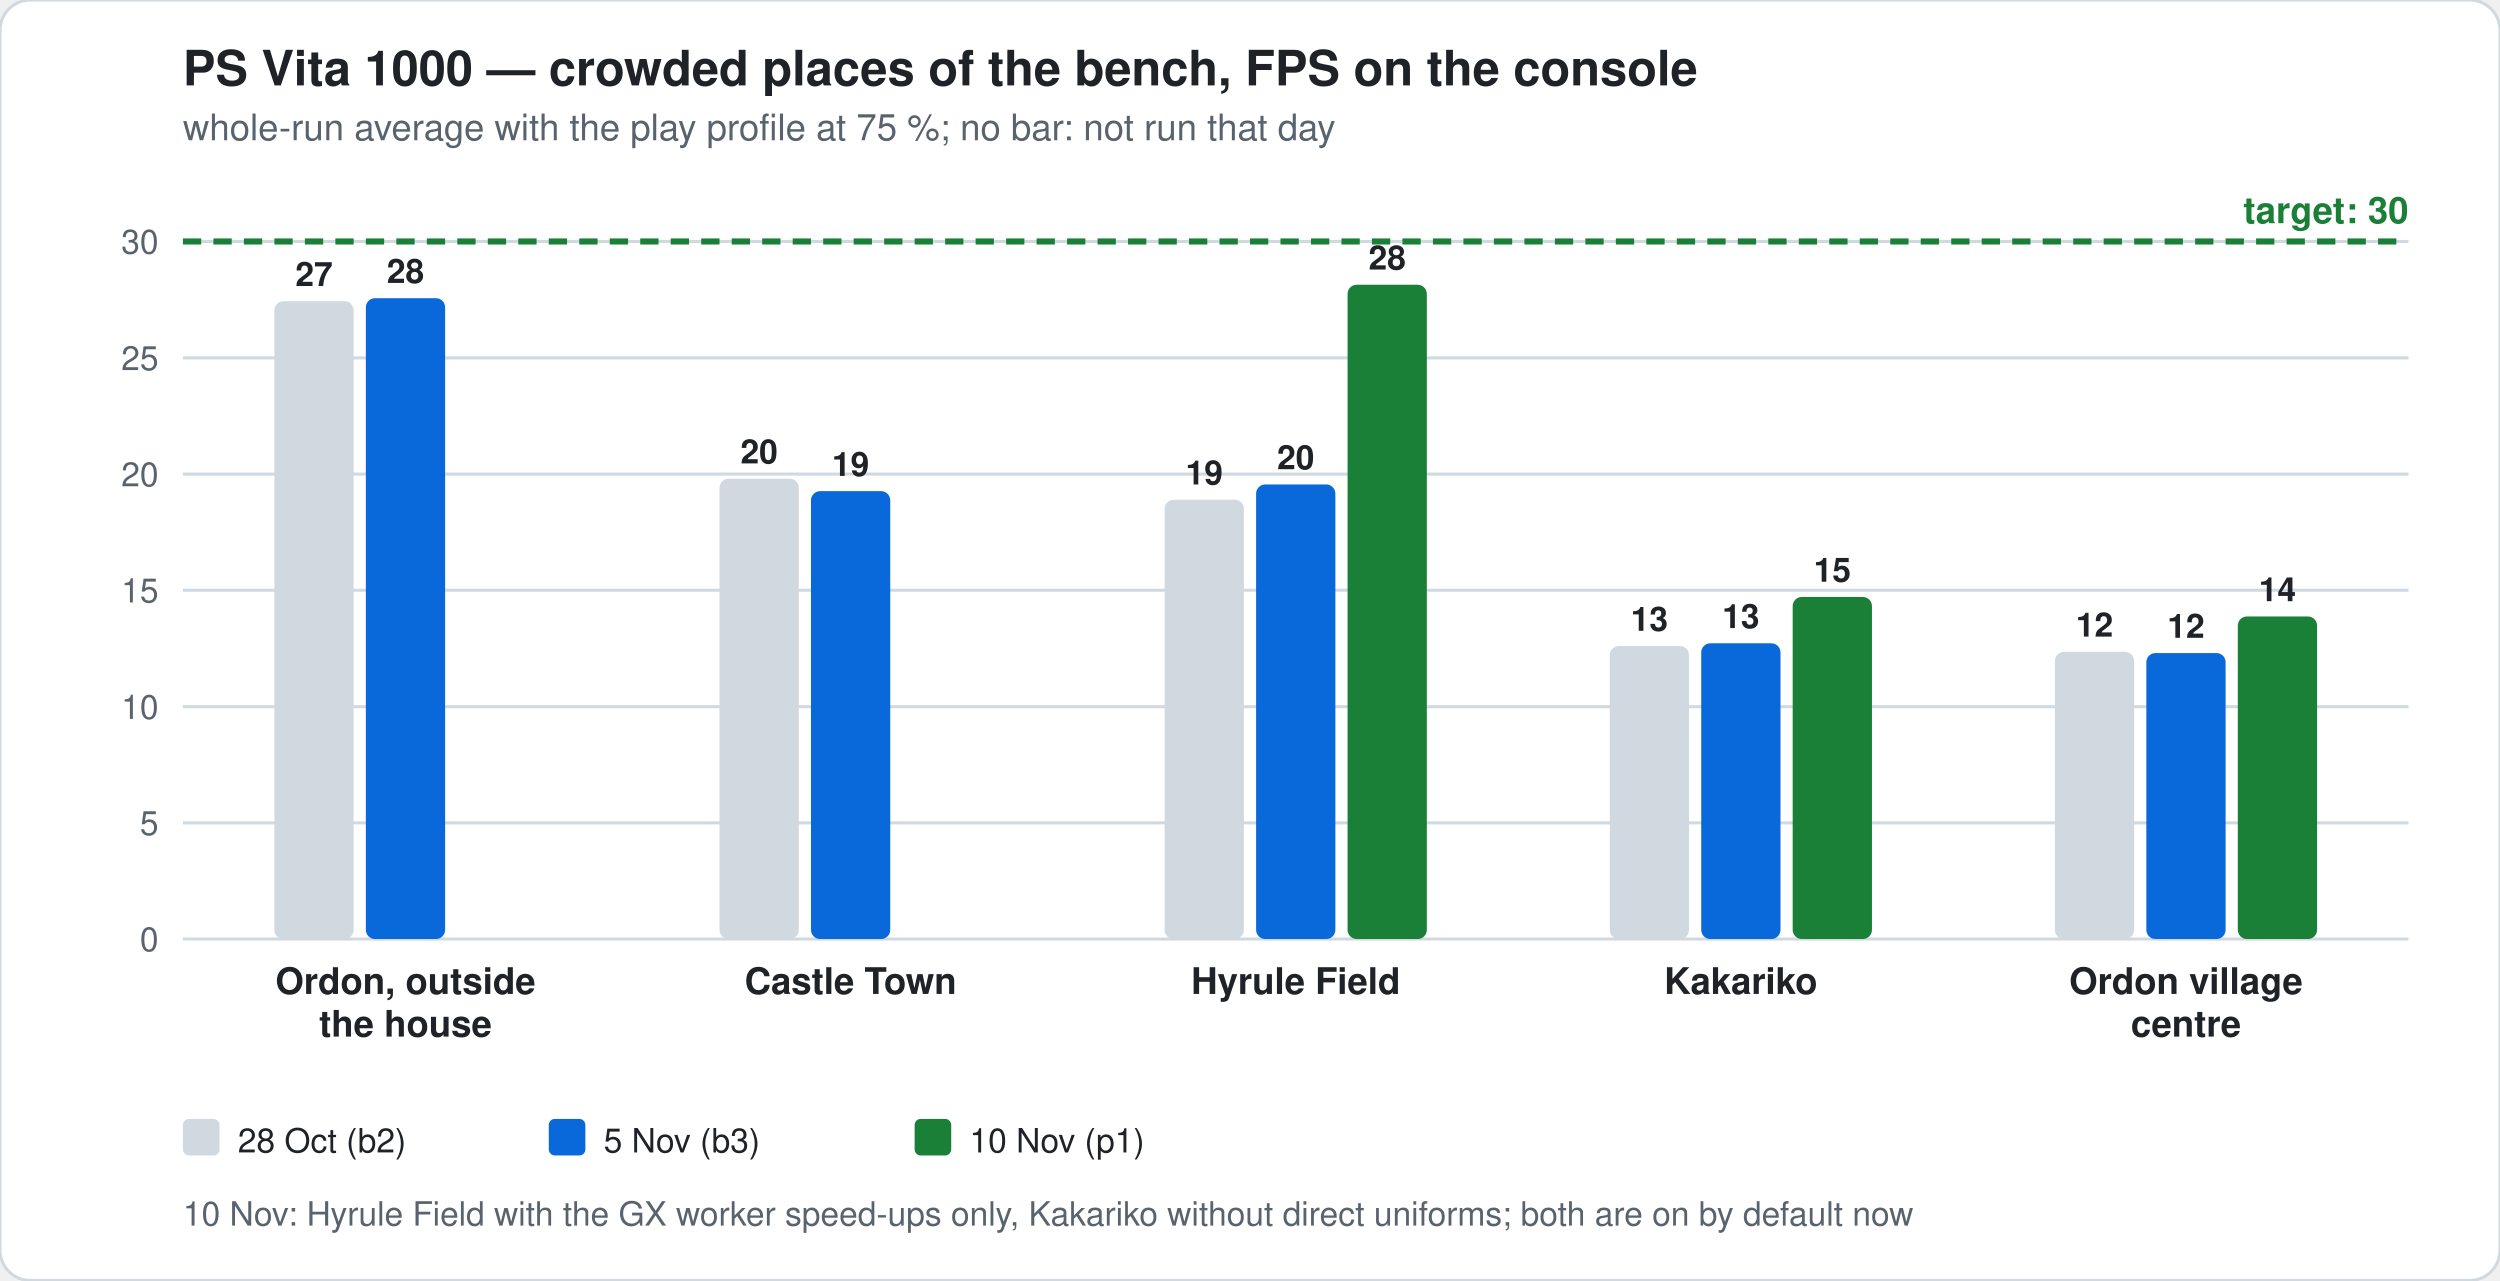
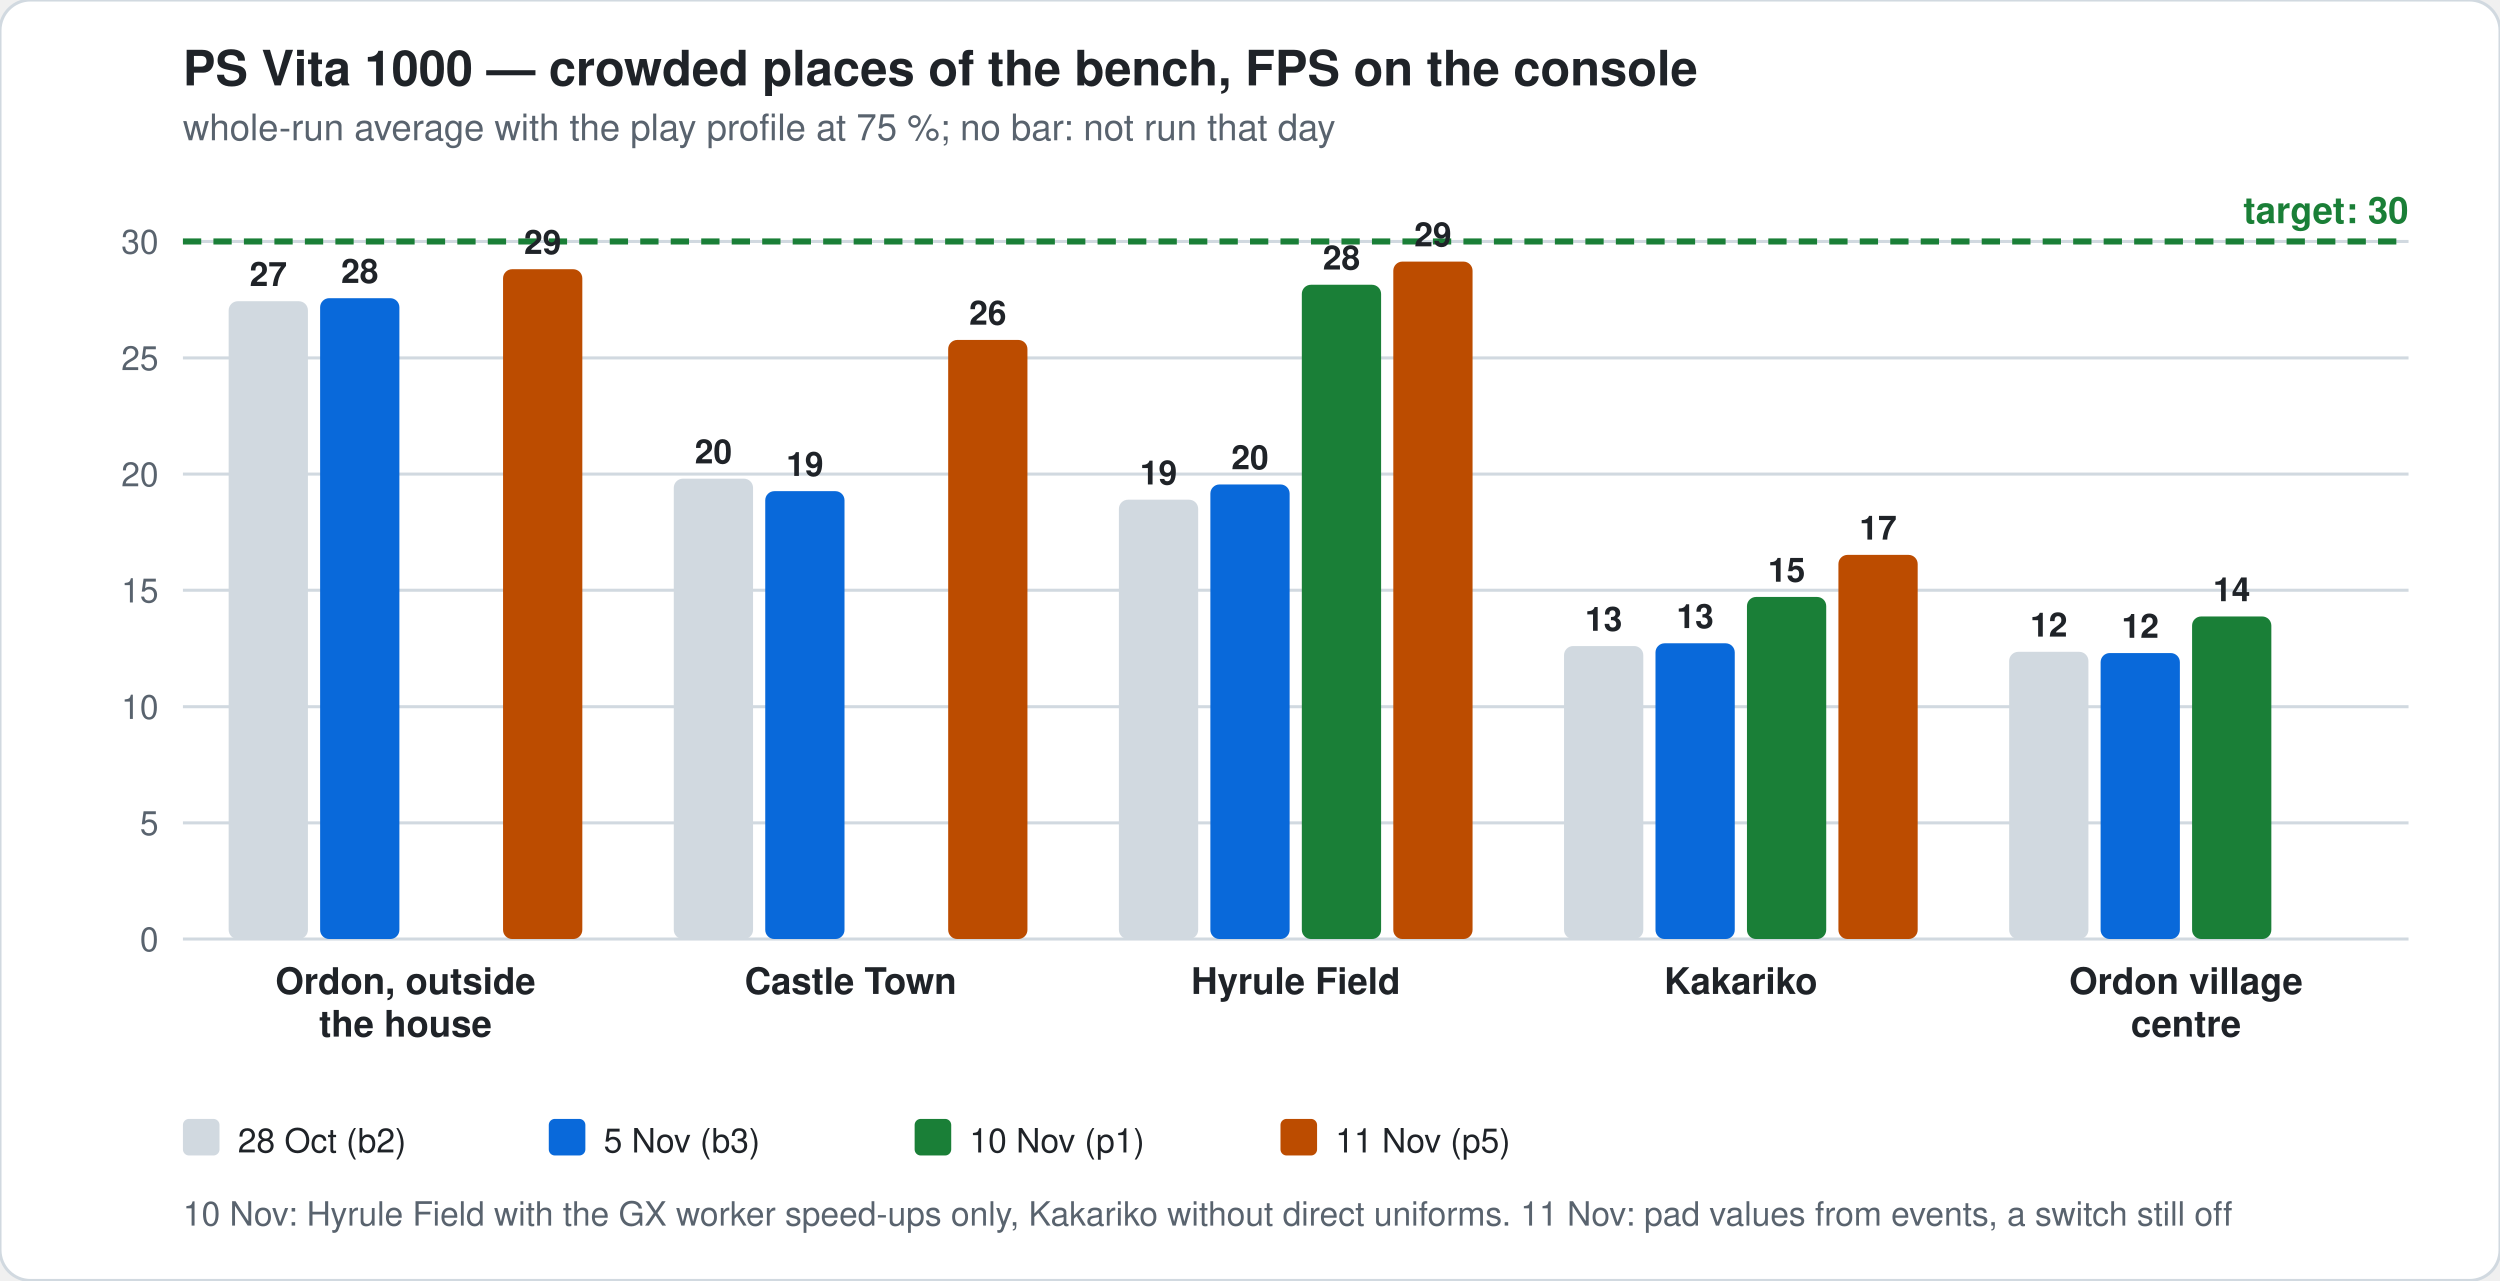
<svg xmlns="http://www.w3.org/2000/svg" viewBox="0 0 820 420" width="820" height="420">
  <rect width="820" height="420" rx="10" fill="#ffffff" stroke="#d1d9e0" />
  <text x="60.0" y="28.0" font-family="-apple-system,Segoe UI,Helvetica,Arial,sans-serif" font-size="16" fill="#1f2328" text-anchor="start" font-weight="600">PS Vita 1000 — crowded places of the bench, FPS on the console</text>
  <text x="60.0" y="46.0" font-family="-apple-system,Segoe UI,Helvetica,Arial,sans-serif" font-size="12" fill="#59636e" text-anchor="start" font-weight="normal">whole-run average with the play profile at 75 %; no bar: not run that day</text>
  <line x1="60" x2="790" y1="308.0" y2="308.0" stroke="#d1d9e0" />
  <text x="52.0" y="312.0" font-family="-apple-system,Segoe UI,Helvetica,Arial,sans-serif" font-size="11" fill="#59636e" text-anchor="end" font-weight="normal">0</text>
  <line x1="60" x2="790" y1="269.9" y2="269.9" stroke="#d1d9e0" />
  <text x="52.0" y="273.9" font-family="-apple-system,Segoe UI,Helvetica,Arial,sans-serif" font-size="11" fill="#59636e" text-anchor="end" font-weight="normal">5</text>
  <line x1="60" x2="790" y1="231.8" y2="231.8" stroke="#d1d9e0" />
  <text x="52.0" y="235.8" font-family="-apple-system,Segoe UI,Helvetica,Arial,sans-serif" font-size="11" fill="#59636e" text-anchor="end" font-weight="normal">10</text>
  <line x1="60" x2="790" y1="193.6" y2="193.6" stroke="#d1d9e0" />
  <text x="52.0" y="197.6" font-family="-apple-system,Segoe UI,Helvetica,Arial,sans-serif" font-size="11" fill="#59636e" text-anchor="end" font-weight="normal">15</text>
  <line x1="60" x2="790" y1="155.5" y2="155.5" stroke="#d1d9e0" />
  <text x="52.0" y="159.5" font-family="-apple-system,Segoe UI,Helvetica,Arial,sans-serif" font-size="11" fill="#59636e" text-anchor="end" font-weight="normal">20</text>
  <line x1="60" x2="790" y1="117.4" y2="117.4" stroke="#d1d9e0" />
  <text x="52.0" y="121.4" font-family="-apple-system,Segoe UI,Helvetica,Arial,sans-serif" font-size="11" fill="#59636e" text-anchor="end" font-weight="normal">25</text>
  <line x1="60" x2="790" y1="79.2" y2="79.2" stroke="#d1d9e0" />
  <text x="52.0" y="83.2" font-family="-apple-system,Segoe UI,Helvetica,Arial,sans-serif" font-size="11" fill="#59636e" text-anchor="end" font-weight="normal">30</text>
  <line x1="60" x2="790" y1="79.2" y2="79.2" stroke="#1a7f37" stroke-width="2" stroke-dasharray="6 4" />
  <text x="790.0" y="73.2" font-family="-apple-system,Segoe UI,Helvetica,Arial,sans-serif" font-size="12" fill="#1a7f37" text-anchor="end" font-weight="600">target: 30</text>
-   <rect x="90.0" y="98.8" width="26" height="209.2" rx="3" fill="#d1d9e0" />
-   <text x="103.0" y="93.8" font-family="-apple-system,Segoe UI,Helvetica,Arial,sans-serif" font-size="11" fill="#1f2328" text-anchor="middle" font-weight="600">27</text>
-   <rect x="120.0" y="97.8" width="26" height="210.2" rx="3" fill="#0969da" />
-   <text x="133.0" y="92.8" font-family="-apple-system,Segoe UI,Helvetica,Arial,sans-serif" font-size="11" fill="#1f2328" text-anchor="middle" font-weight="600">28</text>
+   <rect x="75.0" y="98.8" width="26" height="209.2" rx="3" fill="#d1d9e0" />
+   <text x="88.0" y="93.8" font-family="-apple-system,Segoe UI,Helvetica,Arial,sans-serif" font-size="11" fill="#1f2328" text-anchor="middle" font-weight="600">27</text>
+   <rect x="105.0" y="97.8" width="26" height="210.2" rx="3" fill="#0969da" />
+   <text x="118.0" y="92.8" font-family="-apple-system,Segoe UI,Helvetica,Arial,sans-serif" font-size="11" fill="#1f2328" text-anchor="middle" font-weight="600">28</text>
+   <rect x="165.0" y="88.3" width="26" height="219.7" rx="3" fill="#bc4c00" />
+   <text x="178.0" y="83.3" font-family="-apple-system,Segoe UI,Helvetica,Arial,sans-serif" font-size="11" fill="#1f2328" text-anchor="middle" font-weight="600">29</text>
  <text x="133.0" y="326.0" font-family="-apple-system,Segoe UI,Helvetica,Arial,sans-serif" font-size="12" fill="#1f2328" text-anchor="middle" font-weight="600">Ordon, outside</text>
  <text x="133.0" y="340.0" font-family="-apple-system,Segoe UI,Helvetica,Arial,sans-serif" font-size="12" fill="#1f2328" text-anchor="middle" font-weight="600">the house</text>
-   <rect x="236.0" y="157.0" width="26" height="151.0" rx="3" fill="#d1d9e0" />
-   <text x="249.0" y="152.0" font-family="-apple-system,Segoe UI,Helvetica,Arial,sans-serif" font-size="11" fill="#1f2328" text-anchor="middle" font-weight="600">20</text>
-   <rect x="266.0" y="161.1" width="26" height="146.9" rx="3" fill="#0969da" />
-   <text x="279.0" y="156.1" font-family="-apple-system,Segoe UI,Helvetica,Arial,sans-serif" font-size="11" fill="#1f2328" text-anchor="middle" font-weight="600">19</text>
+   <rect x="221.0" y="157.0" width="26" height="151.0" rx="3" fill="#d1d9e0" />
+   <text x="234.0" y="152.0" font-family="-apple-system,Segoe UI,Helvetica,Arial,sans-serif" font-size="11" fill="#1f2328" text-anchor="middle" font-weight="600">20</text>
+   <rect x="251.0" y="161.1" width="26" height="146.9" rx="3" fill="#0969da" />
+   <text x="264.0" y="156.1" font-family="-apple-system,Segoe UI,Helvetica,Arial,sans-serif" font-size="11" fill="#1f2328" text-anchor="middle" font-weight="600">19</text>
+   <rect x="311.0" y="111.5" width="26" height="196.5" rx="3" fill="#bc4c00" />
+   <text x="324.0" y="106.5" font-family="-apple-system,Segoe UI,Helvetica,Arial,sans-serif" font-size="11" fill="#1f2328" text-anchor="middle" font-weight="600">26</text>
  <text x="279.0" y="326.0" font-family="-apple-system,Segoe UI,Helvetica,Arial,sans-serif" font-size="12" fill="#1f2328" text-anchor="middle" font-weight="600">Castle Town</text>
-   <rect x="382.0" y="163.9" width="26" height="144.1" rx="3" fill="#d1d9e0" />
-   <text x="395.0" y="158.9" font-family="-apple-system,Segoe UI,Helvetica,Arial,sans-serif" font-size="11" fill="#1f2328" text-anchor="middle" font-weight="600">19</text>
-   <rect x="412.0" y="158.9" width="26" height="149.1" rx="3" fill="#0969da" />
-   <text x="425.0" y="153.9" font-family="-apple-system,Segoe UI,Helvetica,Arial,sans-serif" font-size="11" fill="#1f2328" text-anchor="middle" font-weight="600">20</text>
-   <rect x="442.0" y="93.4" width="26" height="214.6" rx="3" fill="#1a7f37" />
-   <text x="455.0" y="88.4" font-family="-apple-system,Segoe UI,Helvetica,Arial,sans-serif" font-size="11" fill="#1f2328" text-anchor="middle" font-weight="600">28</text>
+   <rect x="367.0" y="163.9" width="26" height="144.1" rx="3" fill="#d1d9e0" />
+   <text x="380.0" y="158.9" font-family="-apple-system,Segoe UI,Helvetica,Arial,sans-serif" font-size="11" fill="#1f2328" text-anchor="middle" font-weight="600">19</text>
+   <rect x="397.0" y="158.9" width="26" height="149.1" rx="3" fill="#0969da" />
+   <text x="410.0" y="153.9" font-family="-apple-system,Segoe UI,Helvetica,Arial,sans-serif" font-size="11" fill="#1f2328" text-anchor="middle" font-weight="600">20</text>
+   <rect x="427.0" y="93.4" width="26" height="214.6" rx="3" fill="#1a7f37" />
+   <text x="440.0" y="88.4" font-family="-apple-system,Segoe UI,Helvetica,Arial,sans-serif" font-size="11" fill="#1f2328" text-anchor="middle" font-weight="600">28</text>
+   <rect x="457.0" y="85.8" width="26" height="222.2" rx="3" fill="#bc4c00" />
+   <text x="470.0" y="80.8" font-family="-apple-system,Segoe UI,Helvetica,Arial,sans-serif" font-size="11" fill="#1f2328" text-anchor="middle" font-weight="600">29</text>
  <text x="425.0" y="326.0" font-family="-apple-system,Segoe UI,Helvetica,Arial,sans-serif" font-size="12" fill="#1f2328" text-anchor="middle" font-weight="600">Hyrule Field</text>
-   <rect x="528.0" y="211.9" width="26" height="96.1" rx="3" fill="#d1d9e0" />
-   <text x="541.0" y="206.9" font-family="-apple-system,Segoe UI,Helvetica,Arial,sans-serif" font-size="11" fill="#1f2328" text-anchor="middle" font-weight="600">13</text>
-   <rect x="558.0" y="211.0" width="26" height="97.0" rx="3" fill="#0969da" />
-   <text x="571.0" y="206.0" font-family="-apple-system,Segoe UI,Helvetica,Arial,sans-serif" font-size="11" fill="#1f2328" text-anchor="middle" font-weight="600">13</text>
-   <rect x="588.0" y="195.8" width="26" height="112.2" rx="3" fill="#1a7f37" />
-   <text x="601.0" y="190.8" font-family="-apple-system,Segoe UI,Helvetica,Arial,sans-serif" font-size="11" fill="#1f2328" text-anchor="middle" font-weight="600">15</text>
+   <rect x="513.0" y="211.9" width="26" height="96.1" rx="3" fill="#d1d9e0" />
+   <text x="526.0" y="206.9" font-family="-apple-system,Segoe UI,Helvetica,Arial,sans-serif" font-size="11" fill="#1f2328" text-anchor="middle" font-weight="600">13</text>
+   <rect x="543.0" y="211.0" width="26" height="97.0" rx="3" fill="#0969da" />
+   <text x="556.0" y="206.0" font-family="-apple-system,Segoe UI,Helvetica,Arial,sans-serif" font-size="11" fill="#1f2328" text-anchor="middle" font-weight="600">13</text>
+   <rect x="573.0" y="195.8" width="26" height="112.2" rx="3" fill="#1a7f37" />
+   <text x="586.0" y="190.8" font-family="-apple-system,Segoe UI,Helvetica,Arial,sans-serif" font-size="11" fill="#1f2328" text-anchor="middle" font-weight="600">15</text>
+   <rect x="603.0" y="182.0" width="26" height="126.0" rx="3" fill="#bc4c00" />
+   <text x="616.0" y="177.0" font-family="-apple-system,Segoe UI,Helvetica,Arial,sans-serif" font-size="11" fill="#1f2328" text-anchor="middle" font-weight="600">17</text>
  <text x="571.0" y="326.0" font-family="-apple-system,Segoe UI,Helvetica,Arial,sans-serif" font-size="12" fill="#1f2328" text-anchor="middle" font-weight="600">Kakariko</text>
-   <rect x="674.0" y="213.8" width="26" height="94.2" rx="3" fill="#d1d9e0" />
-   <text x="687.0" y="208.8" font-family="-apple-system,Segoe UI,Helvetica,Arial,sans-serif" font-size="11" fill="#1f2328" text-anchor="middle" font-weight="600">12</text>
-   <rect x="704.0" y="214.2" width="26" height="93.8" rx="3" fill="#0969da" />
-   <text x="717.0" y="209.2" font-family="-apple-system,Segoe UI,Helvetica,Arial,sans-serif" font-size="11" fill="#1f2328" text-anchor="middle" font-weight="600">12</text>
-   <rect x="734.0" y="202.2" width="26" height="105.8" rx="3" fill="#1a7f37" />
-   <text x="747.0" y="197.2" font-family="-apple-system,Segoe UI,Helvetica,Arial,sans-serif" font-size="11" fill="#1f2328" text-anchor="middle" font-weight="600">14</text>
+   <rect x="659.0" y="213.8" width="26" height="94.2" rx="3" fill="#d1d9e0" />
+   <text x="672.0" y="208.8" font-family="-apple-system,Segoe UI,Helvetica,Arial,sans-serif" font-size="11" fill="#1f2328" text-anchor="middle" font-weight="600">12</text>
+   <rect x="689.0" y="214.2" width="26" height="93.8" rx="3" fill="#0969da" />
+   <text x="702.0" y="209.2" font-family="-apple-system,Segoe UI,Helvetica,Arial,sans-serif" font-size="11" fill="#1f2328" text-anchor="middle" font-weight="600">12</text>
+   <rect x="719.0" y="202.2" width="26" height="105.8" rx="3" fill="#1a7f37" />
+   <text x="732.0" y="197.2" font-family="-apple-system,Segoe UI,Helvetica,Arial,sans-serif" font-size="11" fill="#1f2328" text-anchor="middle" font-weight="600">14</text>
  <text x="717.0" y="326.0" font-family="-apple-system,Segoe UI,Helvetica,Arial,sans-serif" font-size="12" fill="#1f2328" text-anchor="middle" font-weight="600">Ordon village</text>
  <text x="717.0" y="340.0" font-family="-apple-system,Segoe UI,Helvetica,Arial,sans-serif" font-size="12" fill="#1f2328" text-anchor="middle" font-weight="600">centre</text>
  <rect x="60" y="367" width="12" height="12" rx="2" fill="#d1d9e0" />
  <text x="78.0" y="378.0" font-family="-apple-system,Segoe UI,Helvetica,Arial,sans-serif" font-size="11" fill="#1f2328" text-anchor="start" font-weight="normal">28 Oct (b2)</text>
  <rect x="180" y="367" width="12" height="12" rx="2" fill="#0969da" />
  <text x="198.0" y="378.0" font-family="-apple-system,Segoe UI,Helvetica,Arial,sans-serif" font-size="11" fill="#1f2328" text-anchor="start" font-weight="normal">5 Nov (b3)</text>
  <rect x="300" y="367" width="12" height="12" rx="2" fill="#1a7f37" />
  <text x="318.0" y="378.0" font-family="-apple-system,Segoe UI,Helvetica,Arial,sans-serif" font-size="11" fill="#1f2328" text-anchor="start" font-weight="normal">10 Nov (p1)</text>
-   <text x="60.0" y="402.0" font-family="-apple-system,Segoe UI,Helvetica,Arial,sans-serif" font-size="11" fill="#59636e" text-anchor="start" font-weight="normal">10 Nov: Hyrule Field with the GX worker speed-ups only, Kakariko without direct uniforms; both are on by default now</text>
+   <rect x="420" y="367" width="12" height="12" rx="2" fill="#bc4c00" />
+   <text x="438.0" y="378.0" font-family="-apple-system,Segoe UI,Helvetica,Arial,sans-serif" font-size="11" fill="#1f2328" text-anchor="start" font-weight="normal">11 Nov (p5)</text>
+   <text x="60.0" y="402.0" font-family="-apple-system,Segoe UI,Helvetica,Arial,sans-serif" font-size="11" fill="#59636e" text-anchor="start" font-weight="normal">10 Nov: Hyrule Field with the GX worker speed-ups only, Kakariko without direct uniforms. 11 Nov: pad values from events, a switch still off</text>
</svg>
